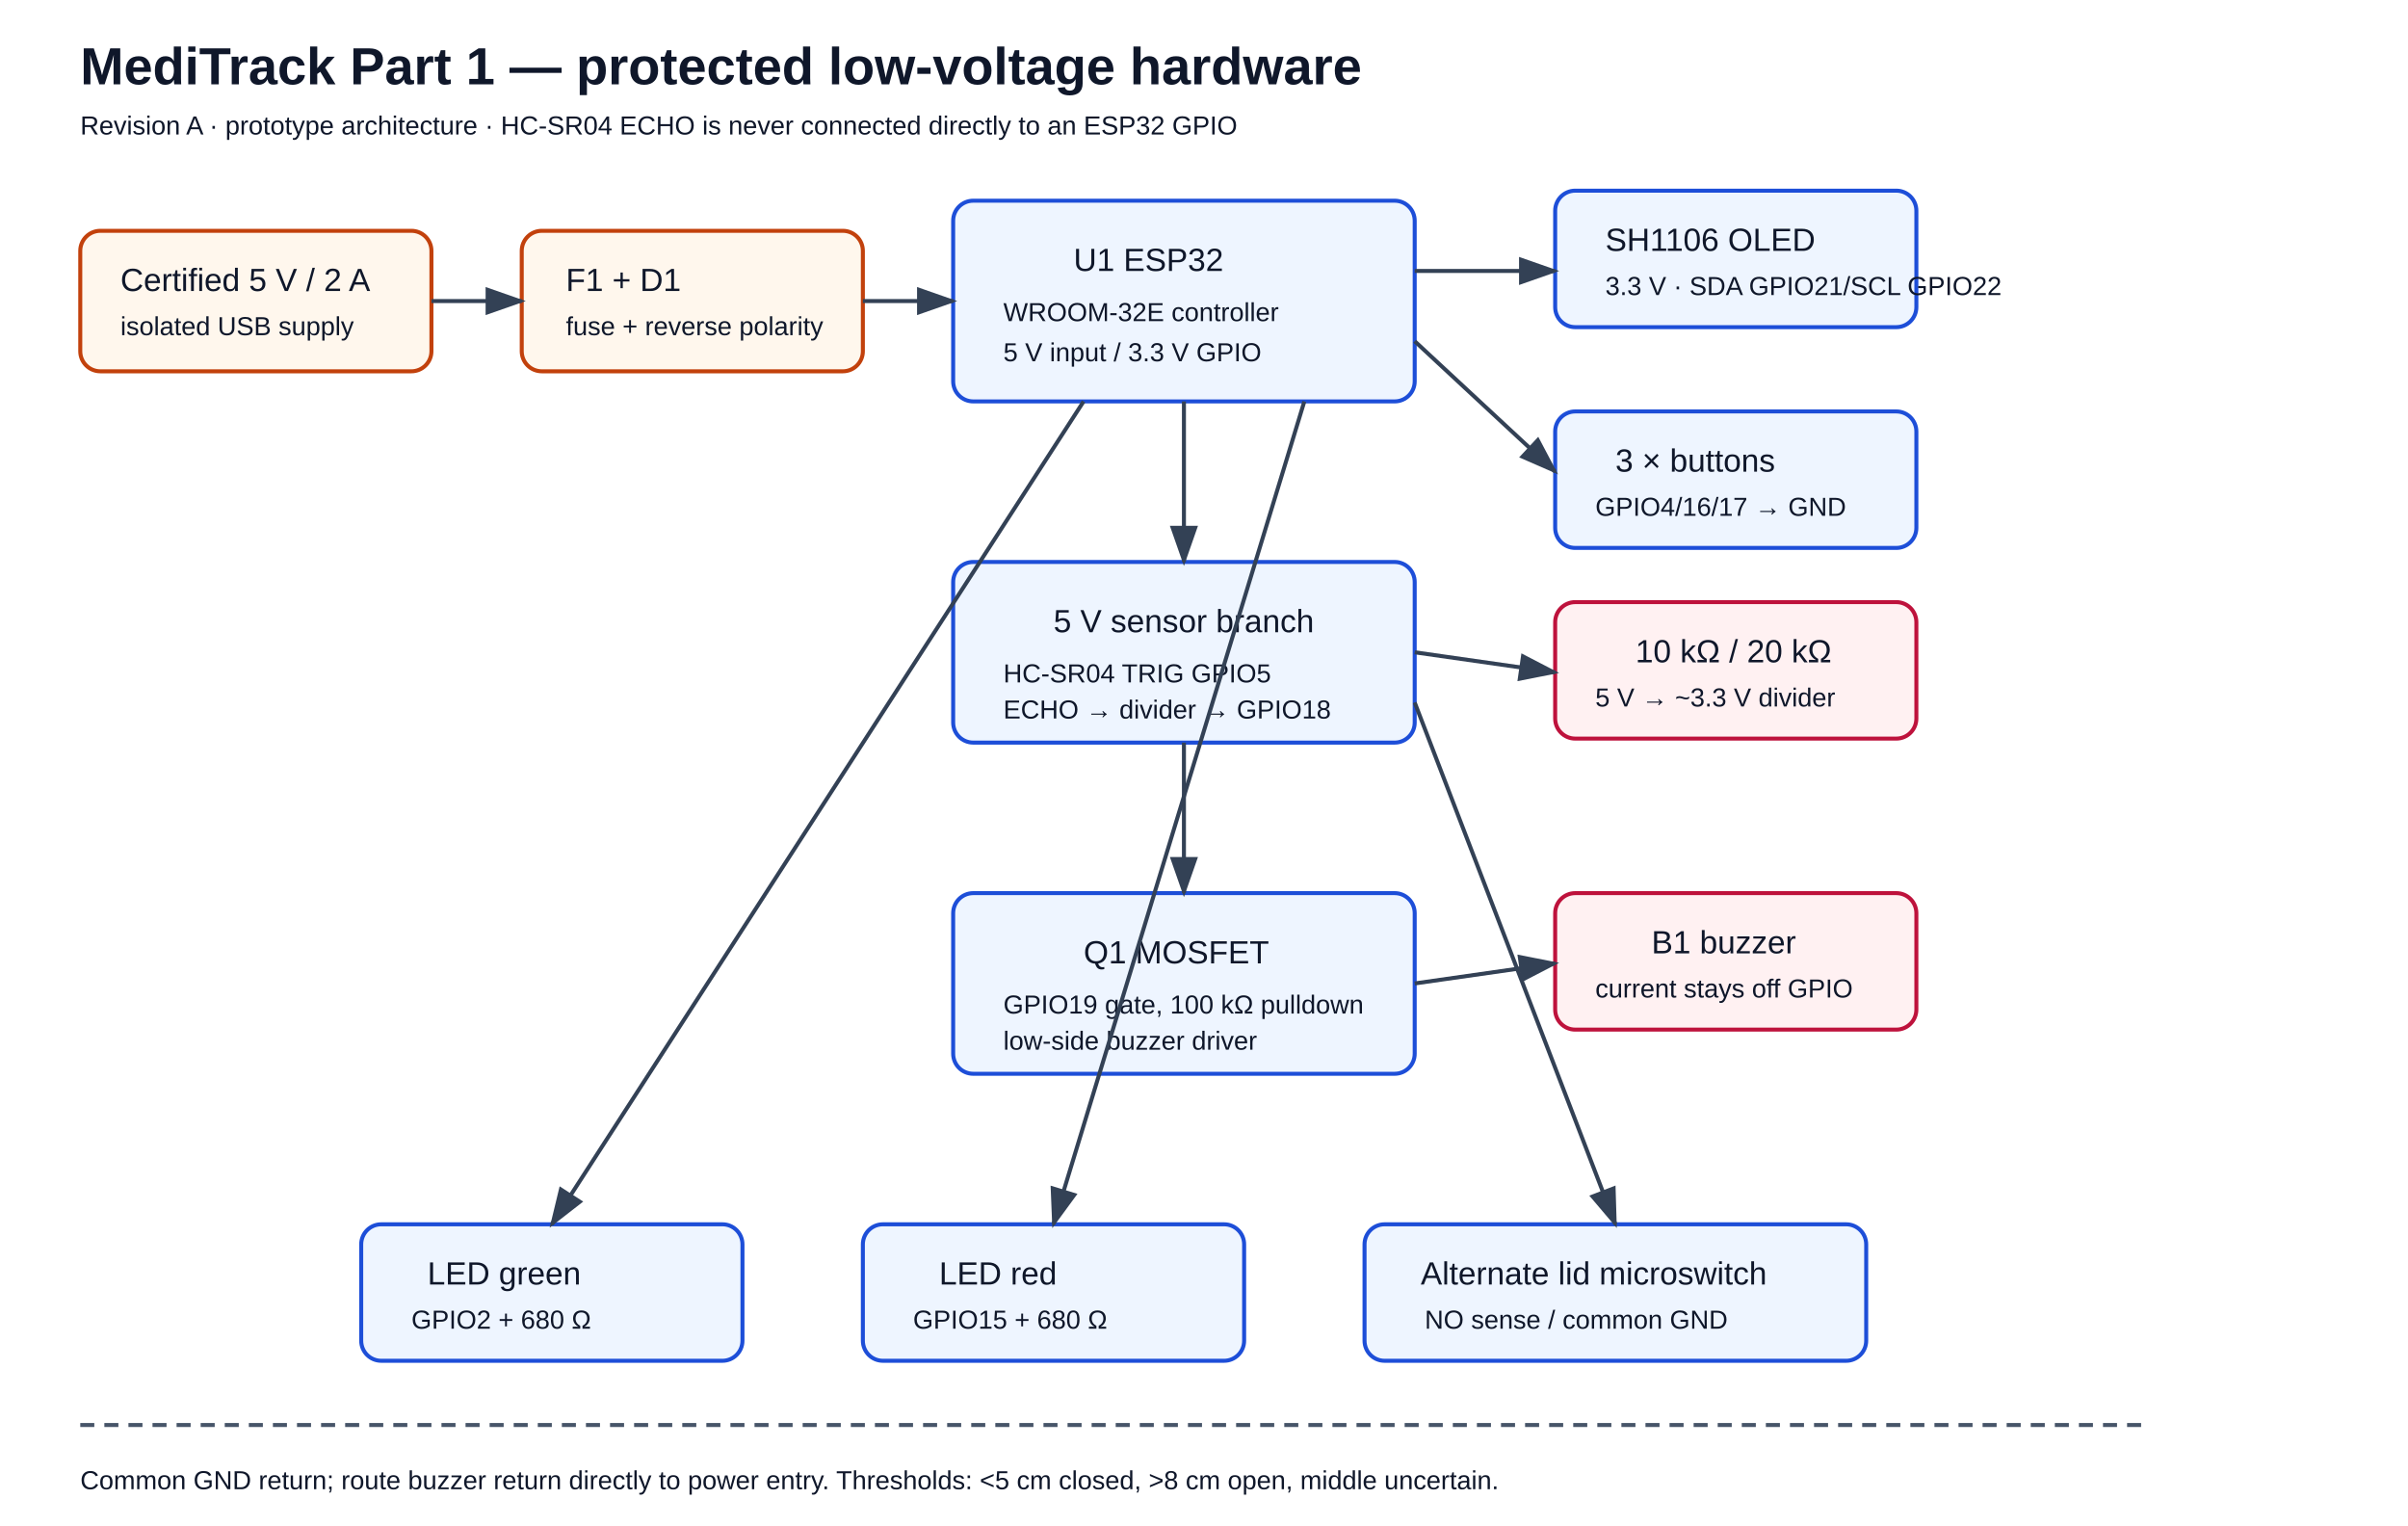
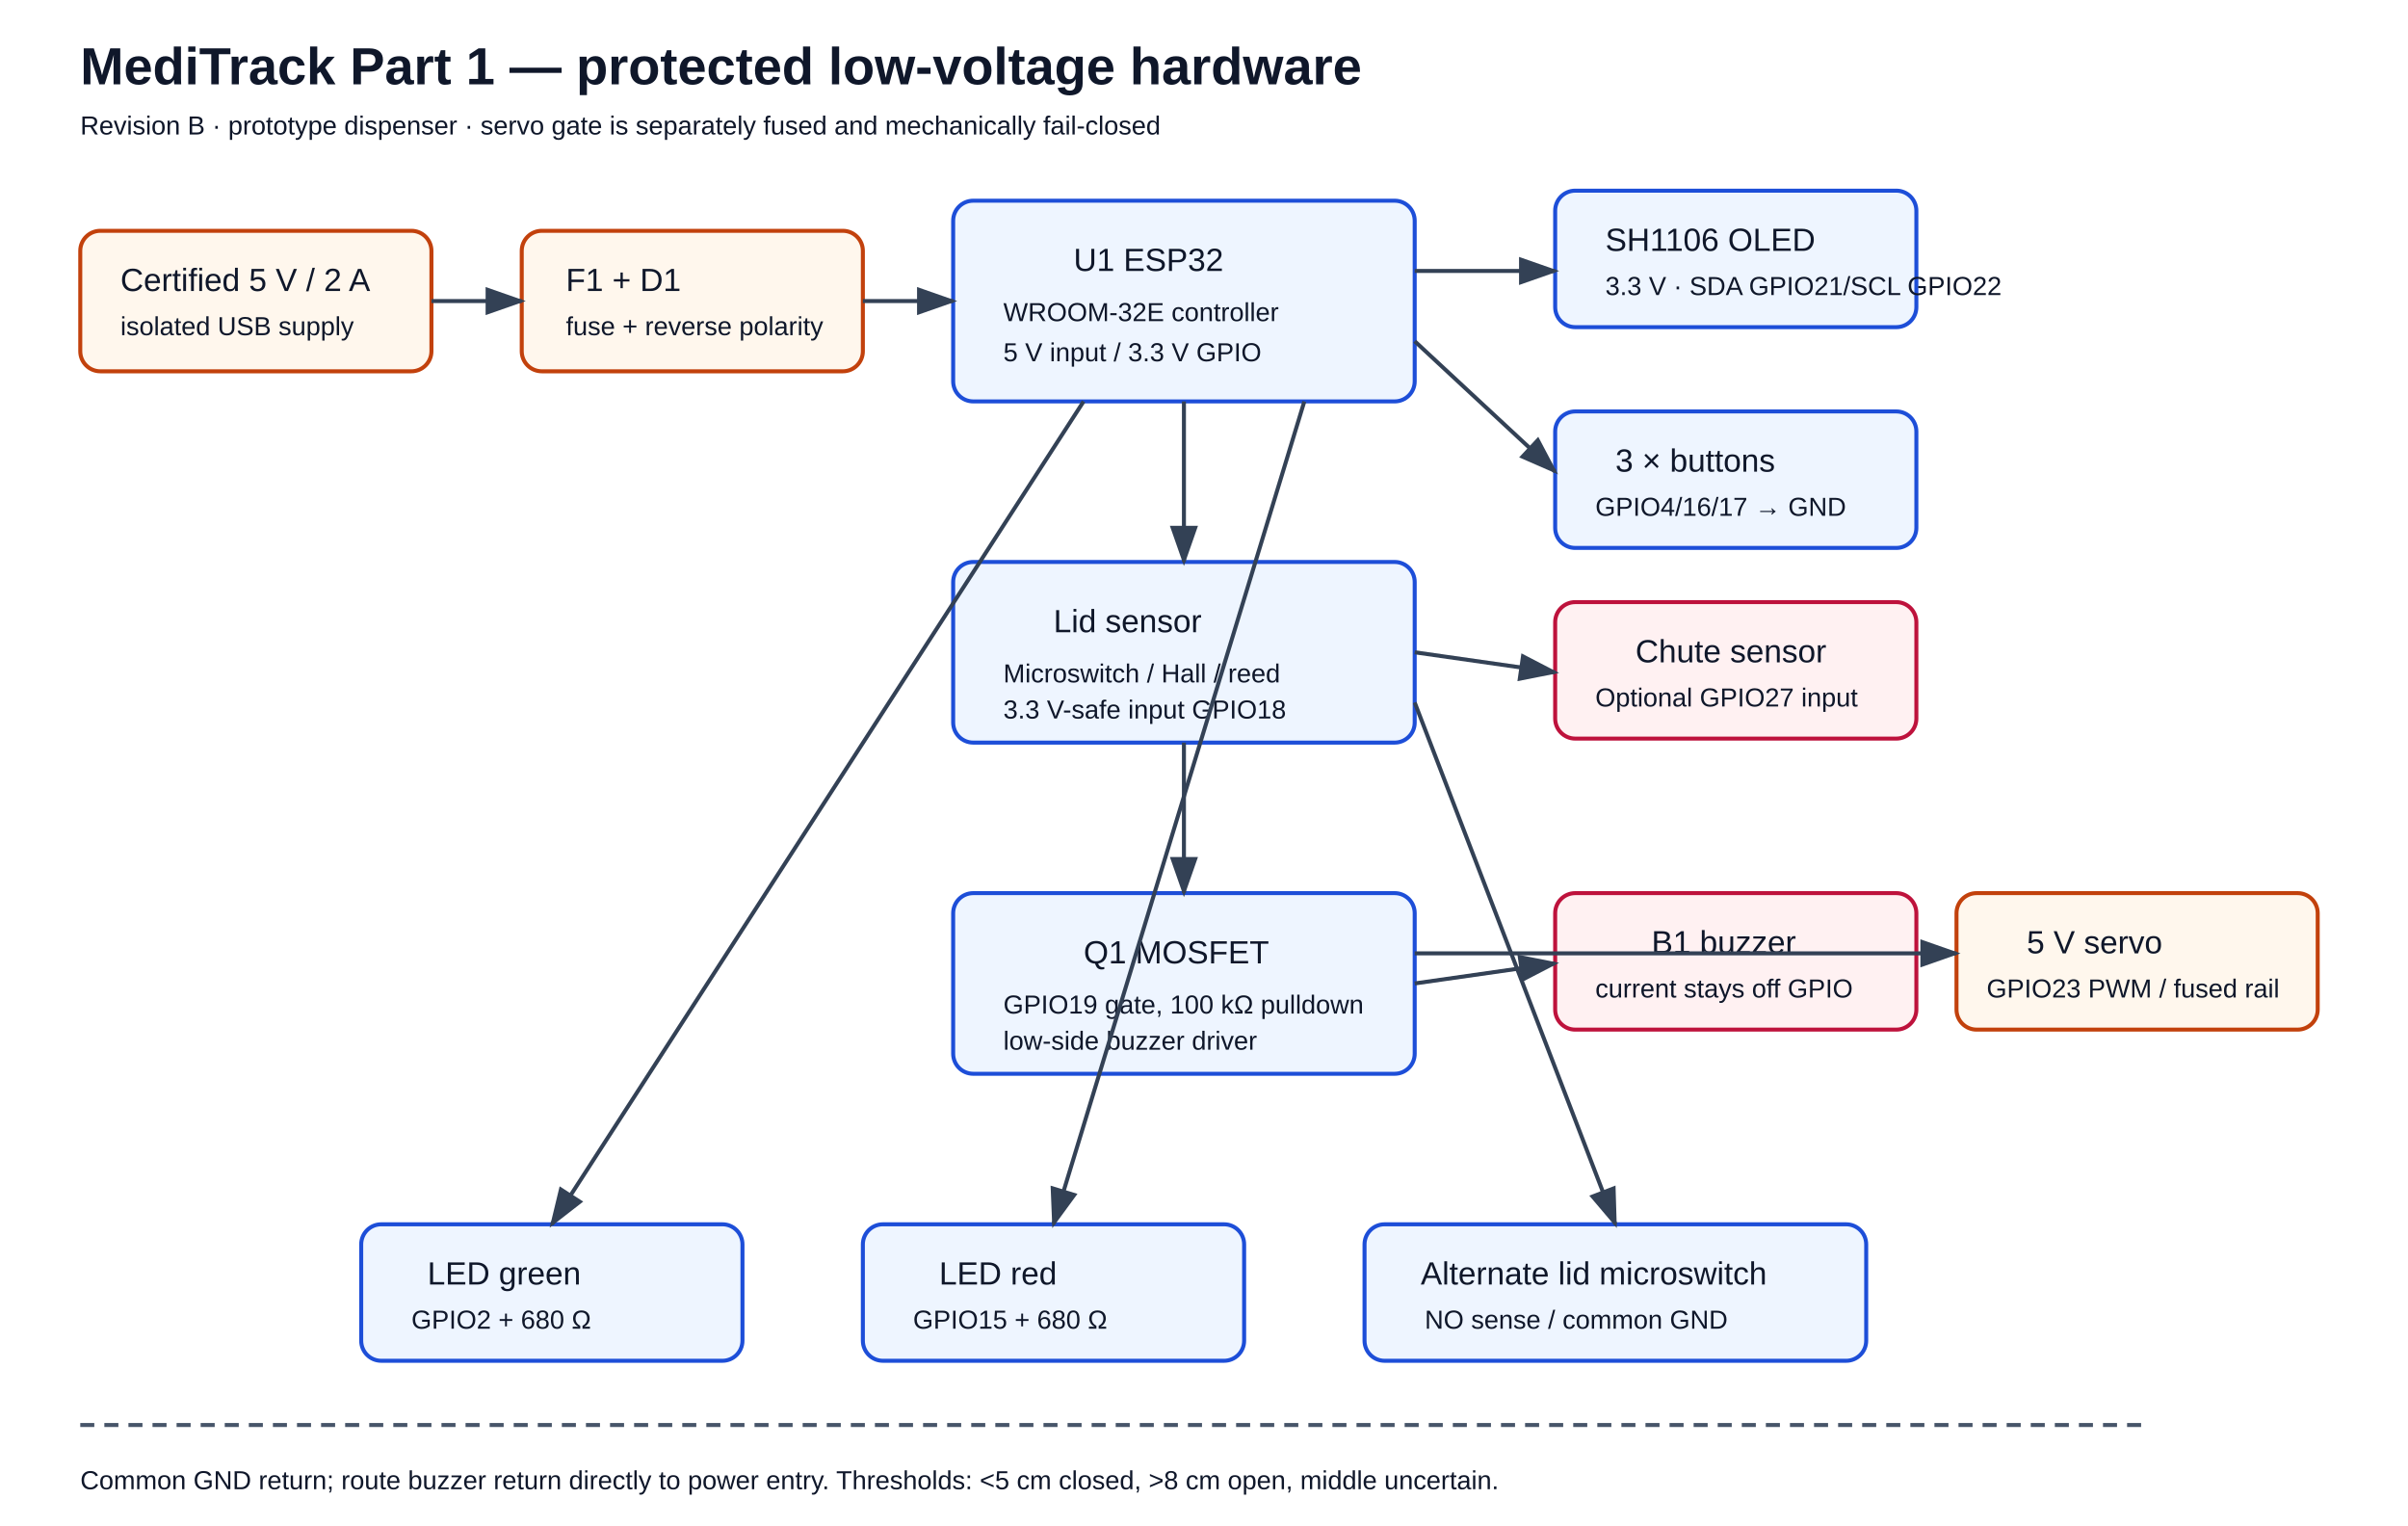
<svg xmlns="http://www.w3.org/2000/svg" width="1200" height="760" viewBox="0 0 1200 760">
  <style>
    .box{fill:#eef5ff;stroke:#1d4ed8;stroke-width:2;rx:10}
    .power{fill:#fff7ed;stroke:#c2410c;stroke-width:2;rx:10}
    .warn{fill:#fff1f2;stroke:#be123c;stroke-width:2;rx:10}
    .line{stroke:#334155;stroke-width:2;fill:none;marker-end:url(#arrow)}
    .ground{stroke:#475569;stroke-width:2;fill:none;stroke-dasharray:7 5}
    text{font-family:Arial,sans-serif;fill:#0f172a}.title{font-size:26px;font-weight:bold}.label{font-size:16px}.small{font-size:13px}
  </style>
  <defs>
    <marker id="arrow" markerWidth="10" markerHeight="7" refX="9" refY="3.5" orient="auto">
      <polygon points="0 0, 10 3.5, 0 7" fill="#334155" />
    </marker>
  </defs>
  <text x="40" y="42" class="title">MediTrack Part 1 — protected low-voltage hardware</text>
-   <text x="40" y="67" class="small">Revision A · prototype architecture · HC-SR04 ECHO is never connected directly to an ESP32 GPIO</text>
+   <text x="40" y="67" class="small">Revision B · prototype dispenser · servo gate is separately fused and mechanically fail-closed</text>
  <rect x="40" y="115" width="175" height="70" class="power" />
  <text x="60" y="145" class="label">Certified 5 V / 2 A</text>
  <text x="60" y="167" class="small">isolated USB supply</text>
  <rect x="260" y="115" width="170" height="70" class="power" />
  <text x="282" y="145" class="label">F1 + D1</text>
  <text x="282" y="167" class="small">fuse + reverse polarity</text>
  <rect x="475" y="100" width="230" height="100" class="box" />
  <text x="535" y="135" class="label">U1 ESP32</text>
  <text x="500" y="160" class="small">WROOM-32E controller</text>
  <text x="500" y="180" class="small">5 V input / 3.3 V GPIO</text>
  <line x1="215" y1="150" x2="260" y2="150" class="line" />
  <line x1="430" y1="150" x2="475" y2="150" class="line" />
  <rect x="775" y="95" width="180" height="68" class="box" />
  <text x="800" y="125" class="label">SH1106 OLED</text>
  <text x="800" y="147" class="small">3.3 V · SDA GPIO21/SCL GPIO22</text>
  <line x1="705" y1="135" x2="775" y2="135" class="line" />
  <rect x="775" y="205" width="180" height="68" class="box" />
  <text x="805" y="235" class="label">3 × buttons</text>
  <text x="795" y="257" class="small">GPIO4/16/17 → GND</text>
  <line x1="705" y1="170" x2="775" y2="235" class="line" />
  <rect x="475" y="280" width="230" height="90" class="box" />
-   <text x="525" y="315" class="label">5 V sensor branch</text>
-   <text x="500" y="340" class="small">HC-SR04 TRIG GPIO5</text>
-   <text x="500" y="358" class="small">ECHO → divider → GPIO18</text>
+   <text x="525" y="315" class="label">Lid sensor</text>
+   <text x="500" y="340" class="small">Microswitch / Hall / reed</text>
+   <text x="500" y="358" class="small">3.3 V-safe input GPIO18</text>
  <line x1="590" y1="200" x2="590" y2="280" class="line" />
  <rect x="775" y="300" width="180" height="68" class="warn" />
-   <text x="815" y="330" class="label">10 kΩ / 20 kΩ</text>
-   <text x="795" y="352" class="small">5 V → ~3.3 V divider</text>
+   <text x="815" y="330" class="label">Chute sensor</text>
+   <text x="795" y="352" class="small">Optional GPIO27 input</text>
  <line x1="705" y1="325" x2="775" y2="335" class="line" />
  <rect x="475" y="445" width="230" height="90" class="box" />
  <text x="540" y="480" class="label">Q1 MOSFET</text>
  <text x="500" y="505" class="small">GPIO19 gate, 100 kΩ pulldown</text>
  <text x="500" y="523" class="small">low-side buzzer driver</text>
  <line x1="590" y1="370" x2="590" y2="445" class="line" />
  <rect x="775" y="445" width="180" height="68" class="warn" />
  <text x="823" y="475" class="label">B1 buzzer</text>
  <text x="795" y="497" class="small">current stays off GPIO</text>
  <line x1="705" y1="490" x2="775" y2="480" class="line" />
+   <rect x="975" y="445" width="180" height="68" class="power" />
+   <text x="1010" y="475" class="label">5 V servo</text>
+   <text x="990" y="497" class="small">GPIO23 PWM / fused rail</text>
+   <line x1="705" y1="475" x2="975" y2="475" class="line" />
  <rect x="180" y="610" width="190" height="68" class="box" />
  <text x="213" y="640" class="label">LED green</text>
  <text x="205" y="662" class="small">GPIO2 + 680 Ω</text>
  <rect x="430" y="610" width="190" height="68" class="box" />
  <text x="468" y="640" class="label">LED red</text>
  <text x="455" y="662" class="small">GPIO15 + 680 Ω</text>
  <rect x="680" y="610" width="250" height="68" class="box" />
  <text x="708" y="640" class="label">Alternate lid microswitch</text>
  <text x="710" y="662" class="small">NO sense / common GND</text>
  <line x1="540" y1="200" x2="275" y2="610" class="line" />
  <line x1="650" y1="200" x2="525" y2="610" class="line" />
  <line x1="705" y1="350" x2="805" y2="610" class="line" />
  <line x1="40" y1="710" x2="1070" y2="710" class="ground" />
  <text x="40" y="742" class="small">Common GND return; route buzzer return directly to power entry. Thresholds: &lt;5 cm closed, &gt;8 cm open, middle uncertain.</text>
</svg>
